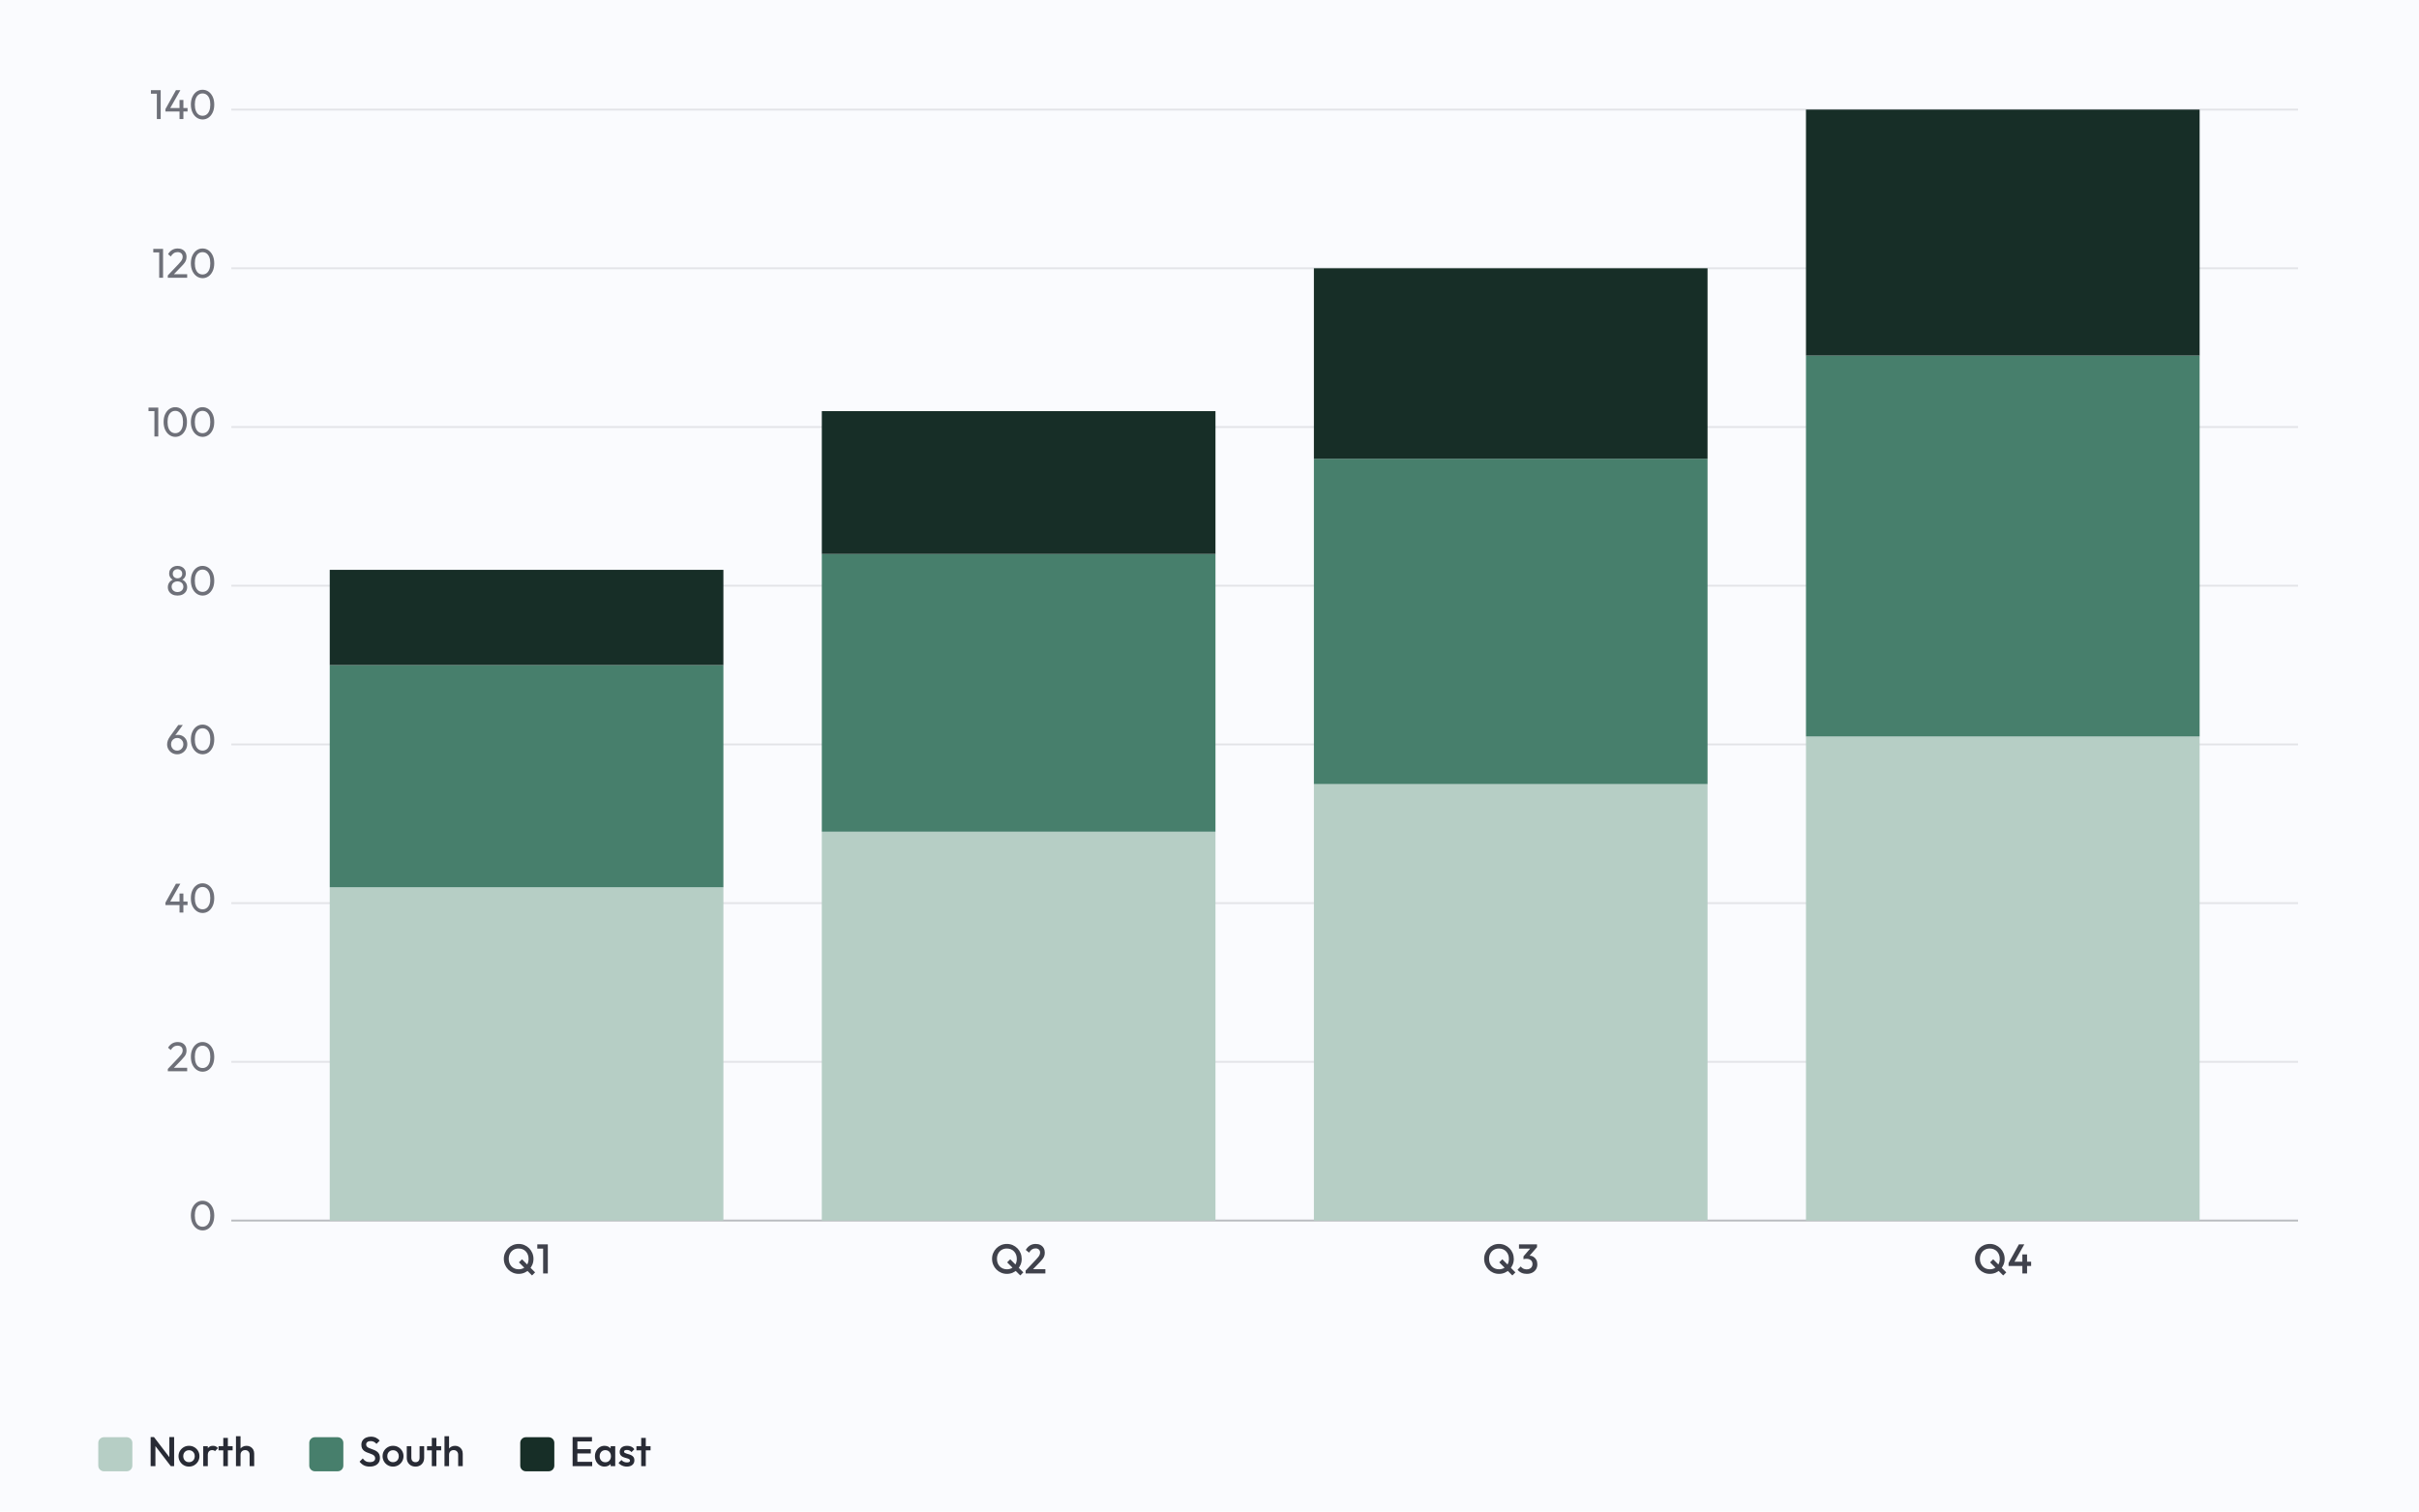
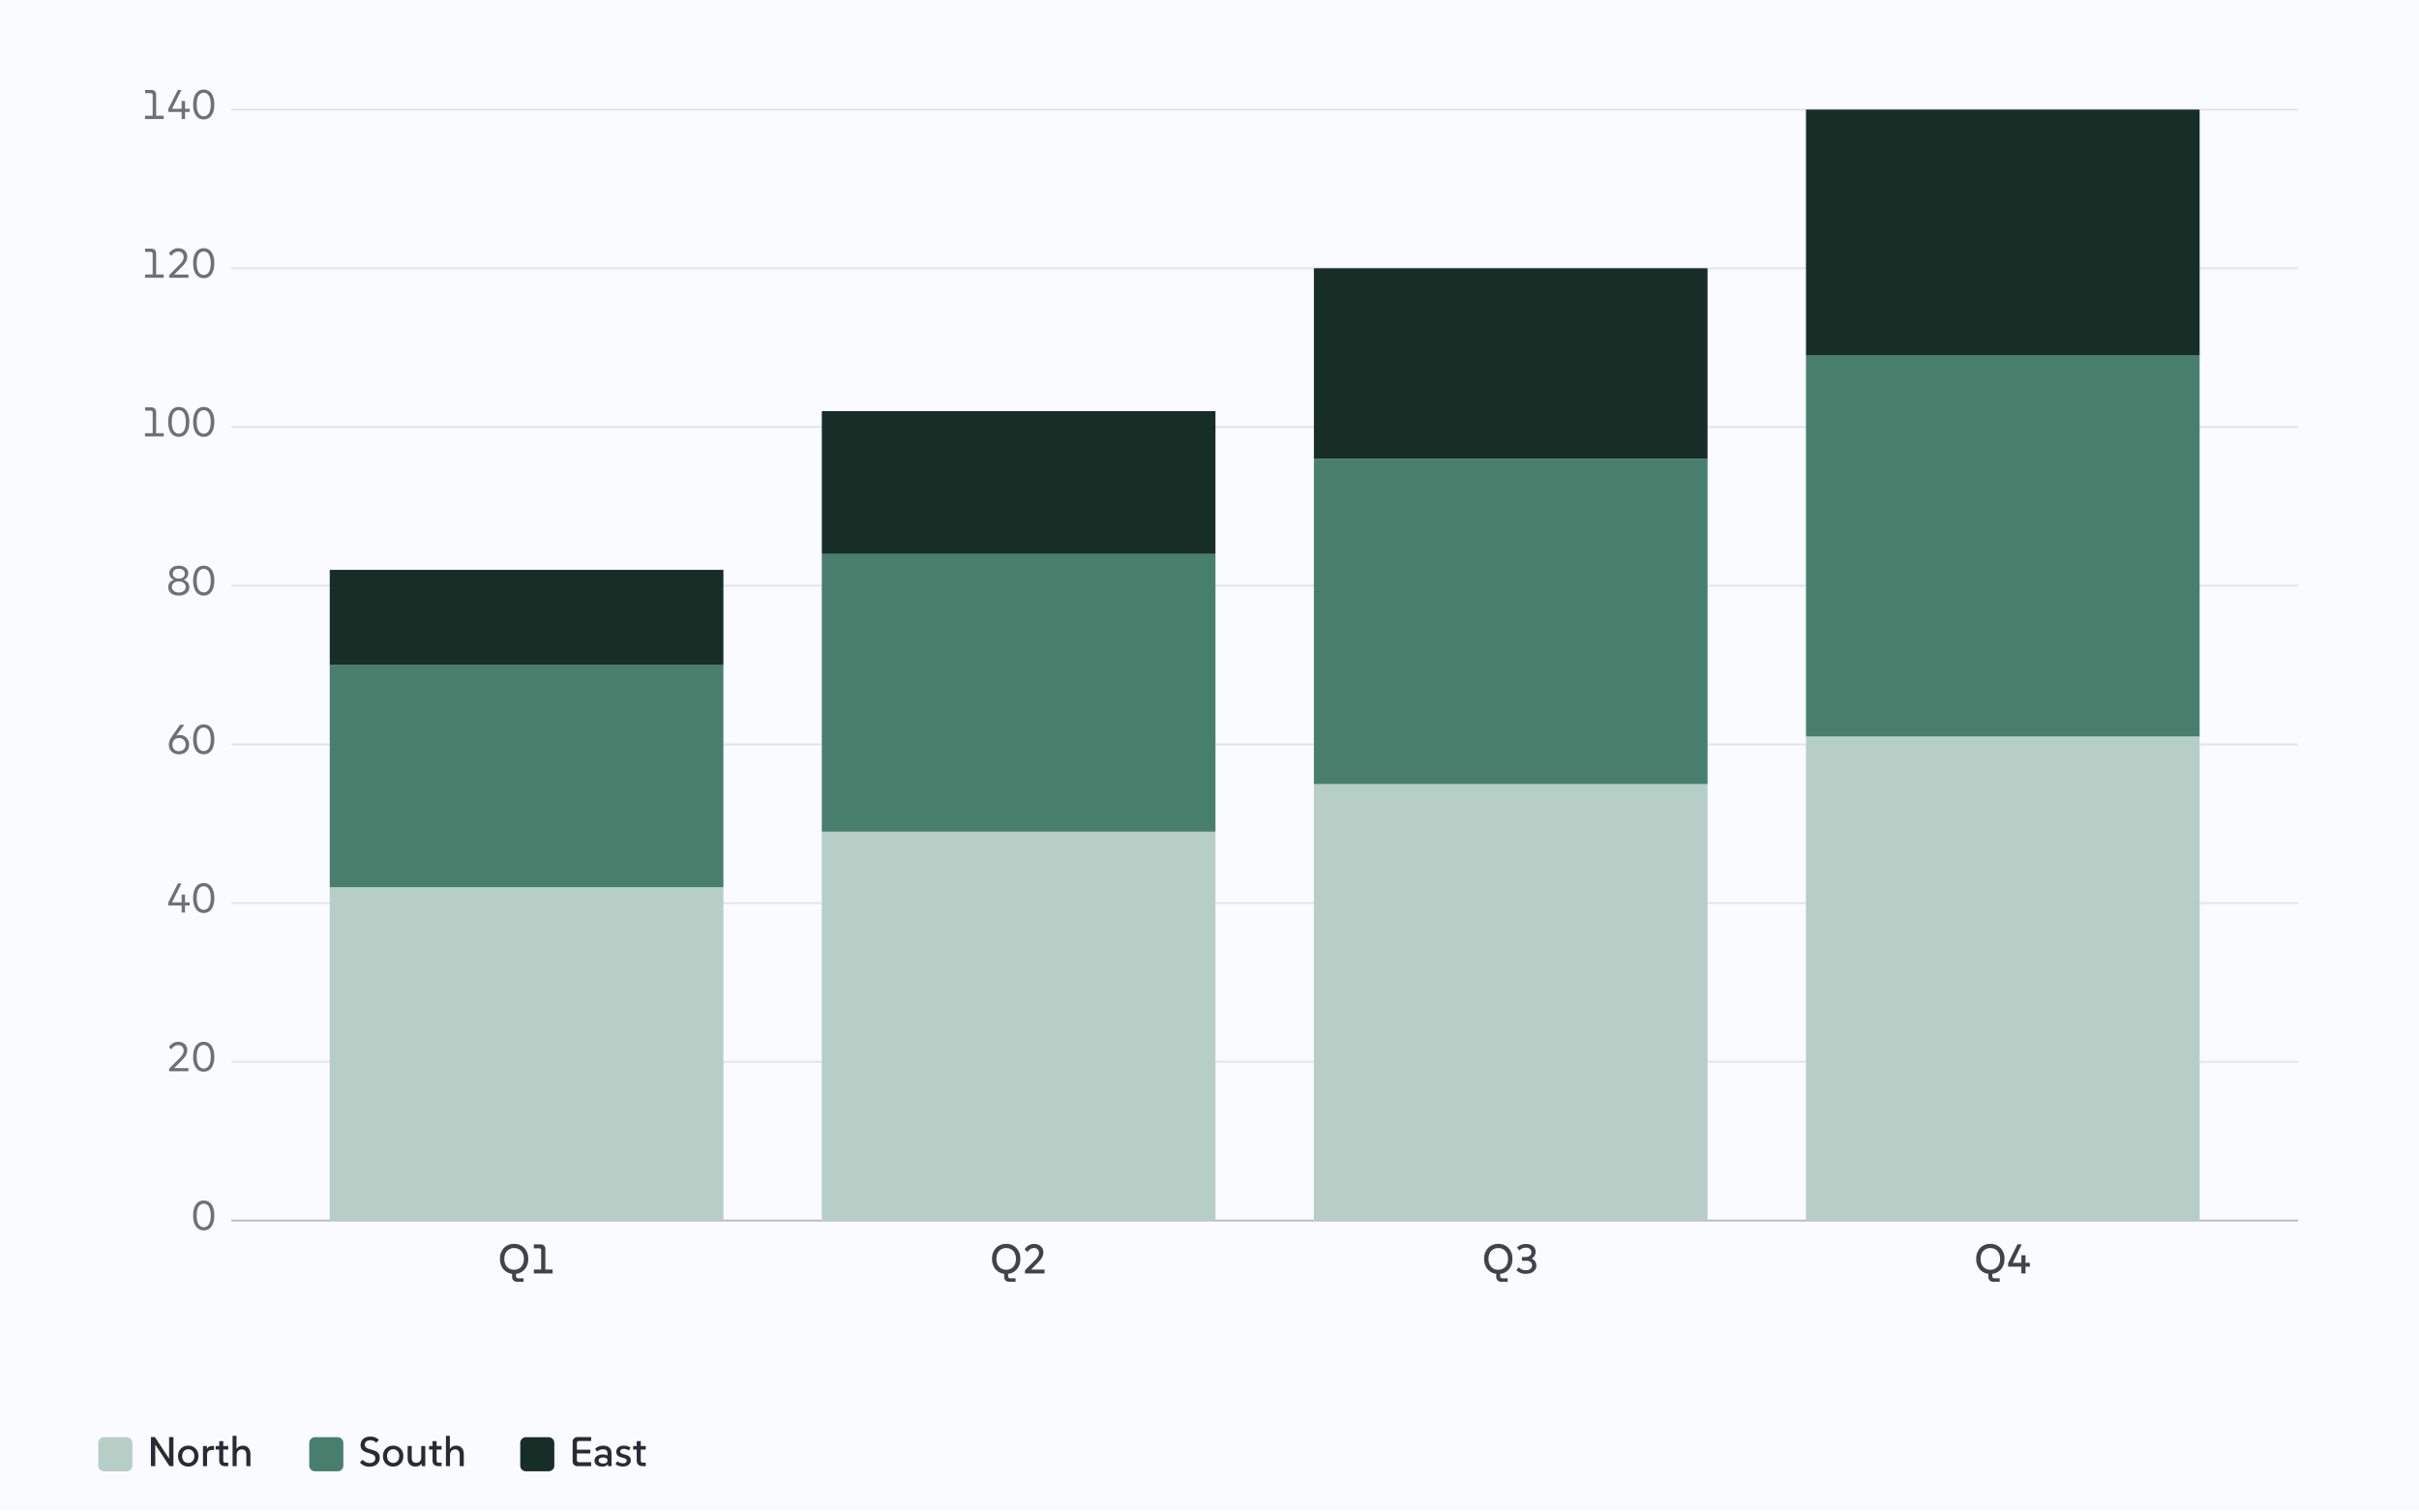
<svg xmlns="http://www.w3.org/2000/svg" id="d3-svg" width="1280" height="800" data-lolly-anno="bar auto stacked monotone uniform none linear auto mono series #11141f #fafbfe bottom" style="width:100%;height:auto;display:block" viewBox="0 0 1280 800">
  <defs>
    <style>#d3-svg [data-canvas-input]{cursor:pointer}</style>
  </defs>
  <path id="d3-bg" fill="#fafbfe" d="M0 0h1280v800H0z" pointer-events="all" />
  <g id="d3-plot">
    <g class="value-axis">
      <path stroke="#11141f" d="M122.4 646H1216" opacity=".28" />
-       <path fill="#11141f" d="M107.22 651.22q-1.71 0-3.12-.97t-2.25-2.74q-.85-1.77-.85-4.17t.83-4.15 2.24-2.72 3.1-.96q1.73 0 3.13.96 1.41.96 2.24 2.72t.83 4.18q0 2.39-.83 4.16t-2.22 2.73-3.1.96m-.04-1.95q1.22 0 2.13-.67.92-.67 1.44-1.99.53-1.32.53-3.26t-.53-3.25q-.52-1.31-1.45-1.98t-2.13-.66q-1.19 0-2.12.66-.92.67-1.44 1.98-.52 1.3-.52 3.24t.52 3.27 1.44 1.99q.93.67 2.13.67" opacity=".6" />
+       <path fill="#11141f" d="M107.8 651.22q-1.74 0-3-.94-1.26-.95-1.94-2.72-.67-1.76-.67-4.24t.67-4.27q.68-1.78 1.94-2.73 1.26-.94 3-.94 1.75 0 3.01.94 1.25.95 1.92 2.73.68 1.78.68 4.27t-.68 4.24q-.67 1.77-1.92 2.72-1.26.94-3.01.94m0-1.7q1.18 0 2.01-.73.83-.72 1.28-2.11.44-1.39.44-3.36 0-2-.44-3.39-.45-1.39-1.28-2.12t-2.01-.73q-1.17 0-2.01.73-.85.73-1.29 2.12-.43 1.39-.43 3.39 0 1.97.43 3.36.44 1.39 1.29 2.11.84.73 2.01.73" opacity=".6" />
      <path stroke="#11141f" d="M122.4 562H1216" opacity=".1" />
-       <path fill="#11141f" d="m88.8 565.76 5.63-5.94q.84-.89 1.33-1.54t.7-1.2q.2-.56.2-1.15 0-1.17-.74-1.83t-1.93-.66q-1.17 0-2.05.57t-1.57 1.73l-1.45-1.22q.9-1.48 2.18-2.24 1.27-.77 2.95-.77 1.4 0 2.45.55 1.05.56 1.62 1.55t.58 2.31q0 .94-.23 1.69t-.82 1.53-1.61 1.85l-4.55 4.7zm0 1.24v-1.24l1.74-.61h8.5V567zm18.42.22q-1.7 0-3.12-.97-1.41-.97-2.25-2.74t-.84-4.17.83-4.15 2.23-2.72 3.1-.96q1.73 0 3.14.96 1.4.96 2.23 2.72t.83 4.18q0 2.39-.83 4.16t-2.22 2.73-3.1.96m-.04-1.95q1.22 0 2.13-.67.92-.67 1.44-1.99.53-1.32.53-3.26t-.53-3.25q-.52-1.31-1.44-1.98-.93-.66-2.14-.66-1.19 0-2.12.66-.92.67-1.44 1.98-.51 1.3-.51 3.24t.51 3.27 1.44 1.99 2.13.67" opacity=".6" />
+       <path fill="#11141f" d="M89.5 567v-1.39l5.66-5.73q.81-.8 1.24-1.46t.61-1.23q.18-.58.18-1.13 0-1.36-.8-2.14-.79-.77-2.16-.77-1.07 0-1.98.58-.92.58-1.62 1.64l-1.23-1.17q.83-1.32 2.11-2.07t2.78-.75q1.46 0 2.54.57t1.67 1.58.59 2.36q0 .73-.23 1.52-.22.78-.79 1.65t-1.59 1.91l-4.78 4.82-.11-.48h8.11V567zm18.3.22q-1.74 0-3-.94-1.26-.95-1.94-2.72-.67-1.76-.67-4.24t.67-4.27q.68-1.78 1.94-2.73 1.26-.94 3-.94 1.75 0 3.01.94 1.25.95 1.92 2.73.68 1.78.68 4.27t-.68 4.24q-.67 1.77-1.92 2.72-1.26.94-3.01.94m0-1.7q1.18 0 2.01-.73.83-.72 1.28-2.11.44-1.39.44-3.36 0-2-.44-3.39-.45-1.39-1.28-2.12t-2.01-.73q-1.17 0-2.01.73-.85.73-1.29 2.12-.43 1.39-.43 3.39 0 1.97.43 3.36.44 1.39 1.29 2.11.84.73 2.01.73" opacity=".6" />
      <path stroke="#11141f" d="M122.4 478H1216" opacity=".1" />
-       <path fill="#11141f" d="m87.54 477.74 5.56-10.01h2.33l-5.68 10.01zm0 1.28v-1.28l.88-.58h10.82v1.86zM95 483v-10.09h2.03V483zm12.22.22q-1.71 0-3.12-.97t-2.26-2.74-.84-4.17.83-4.15q.83-1.76 2.23-2.72t3.11-.96q1.73 0 3.13.96t2.23 2.72.83 4.18q0 2.39-.83 4.16t-2.22 2.73-3.09.96m-.05-1.95q1.22 0 2.14-.67.91-.67 1.44-1.99t.52-3.26-.52-3.25q-.53-1.31-1.45-1.98t-2.14-.66q-1.19 0-2.11.66-.93.67-1.44 1.98-.52 1.3-.52 3.24t.52 3.27 1.44 1.99 2.12.67" opacity=".6" />
+       <path fill="#11141f" d="M89.02 479.26v-1.54l5.12-10.12h1.89l-5.25 10.51-.41-.52h9.98v1.67zm7.09 3.74v-9.55h1.8V483zm11.69.22q-1.74 0-3-.94-1.26-.95-1.94-2.72-.67-1.76-.67-4.24t.67-4.27q.68-1.78 1.94-2.73 1.26-.94 3-.94 1.75 0 3.01.94 1.25.95 1.92 2.73.68 1.78.68 4.27t-.68 4.24q-.67 1.77-1.92 2.72-1.26.94-3.01.94m0-1.7q1.18 0 2.01-.73.83-.72 1.28-2.11.44-1.39.44-3.36 0-2-.44-3.39-.45-1.39-1.28-2.12t-2.01-.73q-1.17 0-2.01.73-.85.73-1.29 2.12-.43 1.39-.43 3.39 0 1.97.43 3.36.44 1.39 1.29 2.11.84.73 2.01.73" opacity=".6" />
      <path stroke="#11141f" d="M122.4 394H1216" opacity=".1" />
-       <path fill="#11141f" d="M93.75 399.22q-1.5 0-2.7-.7t-1.91-1.89-.71-2.64q0-2.02 1.41-4.03l4.49-6.23h2.4l-4.59 6.28-.75.38q.26-.45.63-.77t.92-.5 1.3-.17q1.34 0 2.44.64t1.76 1.75.66 2.58-.72 2.67-1.93 1.92-2.7.71m.01-1.93q.92 0 1.66-.45t1.17-1.21.44-1.71-.44-1.7-1.17-1.2-1.66-.44-1.67.44q-.73.45-1.16 1.2t-.42 1.7.42 1.71q.43.77 1.16 1.22.74.44 1.67.44m13.46 1.93q-1.71 0-3.12-.97t-2.26-2.74-.84-4.17.83-4.15q.83-1.76 2.23-2.72 1.41-.96 3.11-.96 1.73 0 3.13.96 1.41.96 2.24 2.72t.83 4.18q0 2.39-.83 4.16t-2.22 2.73q-1.4.96-3.1.96m-.05-1.95q1.22 0 2.14-.67t1.44-1.99q.53-1.32.53-3.26t-.53-3.25q-.52-1.31-1.45-1.98t-2.13-.66-2.12.66q-.92.67-1.44 1.98-.52 1.3-.52 3.24t.52 3.27 1.44 1.99 2.12.67" opacity=".6" />
+       <path fill="#11141f" d="M94.74 399.22q-1.65 0-2.87-.64t-1.88-1.81-.66-2.76q0-1.04.39-2.03.38-.99 1.05-1.96l4.49-6.42h2.26l-4.9 6.68-.72.02q.69-.67 1.51-.97t1.7-.3q1.47 0 2.6.65t1.77 1.79.63 2.63q0 1.54-.68 2.69t-1.89 1.79-2.8.64m-.03-1.63q1.03 0 1.82-.45.79-.44 1.24-1.22.45-.79.45-1.81 0-1.03-.44-1.82t-1.22-1.24-1.8-.45q-1.06 0-1.86.45t-1.24 1.23-.44 1.83q0 1.57.95 2.52.96.96 2.54.96m13.09 1.63q-1.74 0-3-.94-1.26-.95-1.94-2.72-.67-1.76-.67-4.24t.67-4.27q.68-1.78 1.94-2.73 1.26-.94 3-.94 1.75 0 3.01.94 1.25.95 1.92 2.73.68 1.78.68 4.27t-.68 4.24q-.67 1.77-1.92 2.72-1.26.94-3.01.94m0-1.7q1.18 0 2.01-.73.83-.72 1.28-2.11.44-1.39.44-3.36 0-2-.44-3.39-.45-1.39-1.28-2.12t-2.01-.73q-1.17 0-2.01.73-.85.73-1.29 2.12-.43 1.39-.43 3.39 0 1.97.43 3.36.44 1.39 1.29 2.11.84.73 2.01.73" opacity=".6" />
      <path stroke="#11141f" d="M122.4 310H1216" opacity=".1" />
-       <path fill="#11141f" d="M93.92 315.22q-1.53 0-2.68-.57t-1.79-1.59-.64-2.29q0-1.02.4-1.88t1.17-1.47 1.8-.86l.06.59q-.88-.25-1.5-.78-.61-.54-.93-1.28-.31-.74-.31-1.56 0-1.2.57-2.1t1.57-1.42q1.01-.51 2.28-.51 1.29 0 2.29.51.99.51 1.56 1.42t.57 2.1q0 .82-.31 1.56-.32.74-.93 1.28-.6.53-1.5.78l.06-.59q1.05.25 1.81.86.75.61 1.16 1.47t.41 1.88q0 1.28-.64 2.29-.64 1.02-1.79 1.59-1.16.57-2.69.57m0-1.86q.91 0 1.61-.37t1.11-1.01.4-1.46-.4-1.46-1.11-1q-.7-.36-1.61-.36t-1.61.36-1.11 1-.4 1.46.4 1.46 1.11 1.01q.7.37 1.61.37m0-7.28q1.1 0 1.8-.67.7-.68.7-1.75t-.7-1.73-1.8-.67q-1.08 0-1.79.67-.71.66-.71 1.73t.71 1.75 1.79.67m13.3 9.14q-1.71 0-3.12-.97t-2.25-2.74-.85-4.17q0-2.4.83-4.15t2.24-2.72 3.1-.96q1.73 0 3.13.96 1.41.96 2.24 2.72t.83 4.18q0 2.39-.83 4.16t-2.22 2.73-3.1.96m-.04-1.95q1.22 0 2.13-.67.92-.67 1.44-1.99.53-1.32.53-3.26t-.53-3.25q-.52-1.31-1.45-1.98t-2.13-.66-2.12.66q-.92.67-1.44 1.98-.52 1.3-.52 3.24t.52 3.27 1.44 1.99q.93.67 2.13.67" opacity=".6" />
+       <path fill="#11141f" d="M94.6 315.22q-1.66 0-2.92-.55t-1.96-1.55-.7-2.32q0-1.24.61-2.18.62-.93 1.74-1.45t2.6-.52v.63q-1.33 0-2.31-.5-.99-.5-1.53-1.37-.55-.88-.55-2 0-1.21.63-2.12.62-.9 1.75-1.41t2.64-.5q1.52 0 2.65.5 1.12.51 1.75 1.41t.62 2.11q0 1.12-.54 2t-1.53 1.38-2.32.5v-.63q1.49 0 2.61.52t1.73 1.45.61 2.17q0 1.33-.7 2.33-.71 1-1.96 1.55-1.24.55-2.92.55m0-1.62q1.09 0 1.91-.37.83-.37 1.3-1.05.46-.67.46-1.56 0-.88-.46-1.53-.47-.64-1.29-1-.82-.35-1.91-.35t-1.91.35q-.83.36-1.3 1-.47.65-.47 1.53 0 .89.46 1.56.47.68 1.3 1.05t1.91.37m.01-7.34q1.46 0 2.32-.72.87-.72.87-1.9t-.87-1.9-2.33-.72q-1.44 0-2.31.72t-.87 1.9.87 1.9 2.32.72m13.19 8.96q-1.74 0-3-.94-1.26-.95-1.94-2.72-.67-1.76-.67-4.24t.67-4.27q.68-1.78 1.94-2.73 1.26-.94 3-.94 1.75 0 3.01.94 1.25.95 1.92 2.73.68 1.78.68 4.27t-.68 4.24q-.67 1.77-1.92 2.72-1.26.94-3.01.94m0-1.7q1.18 0 2.01-.73.83-.72 1.28-2.11.44-1.39.44-3.36 0-2-.44-3.39-.45-1.39-1.28-2.12t-2.01-.73q-1.17 0-2.01.73-.85.73-1.29 2.12-.43 1.39-.43 3.39 0 1.97.43 3.36.44 1.39 1.29 2.11.84.73 2.01.73" opacity=".6" />
      <path stroke="#11141f" d="M122.4 226H1216" opacity=".1" />
-       <path fill="#11141f" d="M81.71 231v-15.27h2.04V231zm-3.13-13.41v-1.86h4.95v1.86zm14.2 13.63q-1.7 0-3.12-.97-1.41-.97-2.25-2.74t-.84-4.17.83-4.15 2.23-2.72 3.11-.96q1.73 0 3.13.96t2.23 2.72.83 4.18q0 2.39-.83 4.16t-2.22 2.73-3.1.96m-.04-1.95q1.22 0 2.14-.67.91-.67 1.44-1.99t.52-3.26q0-1.93-.52-3.25-.53-1.31-1.45-1.98-.93-.66-2.14-.66-1.19 0-2.11.66-.93.67-1.45 1.98-.51 1.3-.51 3.24t.51 3.27q.52 1.32 1.45 1.99t2.12.67m14.48 1.95q-1.71 0-3.12-.97t-2.26-2.74-.84-4.17.83-4.15 2.23-2.72 3.11-.96q1.73 0 3.13.96t2.23 2.72.83 4.18q0 2.39-.83 4.16t-2.22 2.73-3.09.96m-.05-1.95q1.22 0 2.14-.67.91-.67 1.44-1.99t.52-3.26q0-1.93-.52-3.25-.53-1.31-1.45-1.98t-2.14-.66q-1.19 0-2.11.66-.93.67-1.44 1.98-.52 1.3-.52 3.24t.52 3.27q.51 1.32 1.44 1.99t2.12.67" opacity=".6" />
+       <path fill="#11141f" d="M80.78 230.31v-11.89q0-.49-.3-.79-.29-.31-.77-.31h-2.93v-1.72h3.39q1.08 0 1.76.69.69.68.69 1.75v12.27zm-4.05.69v-1.72h9.89V231zm17.87.22q-1.74 0-3-.94-1.26-.95-1.94-2.72-.67-1.76-.67-4.24t.67-4.27q.68-1.78 1.94-2.73 1.26-.94 3-.94 1.75 0 3.01.94 1.25.95 1.92 2.73.68 1.78.68 4.27t-.68 4.24q-.67 1.77-1.92 2.72-1.26.94-3.01.94m0-1.7q1.18 0 2.01-.73.83-.72 1.28-2.11.44-1.39.44-3.36 0-2-.44-3.39-.45-1.39-1.28-2.12t-2.01-.73q-1.17 0-2.01.73-.85.73-1.29 2.12-.43 1.39-.43 3.39 0 1.97.43 3.36.44 1.39 1.29 2.11.84.73 2.01.73m13.2 1.7q-1.74 0-3-.94-1.26-.95-1.94-2.72-.67-1.76-.67-4.24t.67-4.27q.68-1.78 1.94-2.73 1.26-.94 3-.94 1.75 0 3.01.94 1.25.95 1.92 2.73.68 1.78.68 4.27t-.68 4.24q-.67 1.77-1.92 2.72-1.26.94-3.01.94m0-1.7q1.18 0 2.01-.73.83-.72 1.28-2.11.44-1.39.44-3.36 0-2-.44-3.39-.45-1.39-1.28-2.12t-2.01-.73q-1.17 0-2.01.73-.85.73-1.29 2.12-.43 1.39-.43 3.39 0 1.97.43 3.36.44 1.39 1.29 2.11.84.73 2.01.73" opacity=".6" />
      <path stroke="#11141f" d="M122.4 142H1216" opacity=".1" />
-       <path fill="#11141f" d="M84.24 147v-15.27h2.04V147zm-3.13-13.41v-1.86h4.95v1.86zm7.68 12.17 5.64-5.94q.84-.89 1.33-1.54t.69-1.2q.2-.56.2-1.15 0-1.17-.74-1.83t-1.93-.66q-1.16 0-2.04.57t-1.58 1.73l-1.44-1.22q.89-1.48 2.17-2.24t2.96-.77q1.39 0 2.44.55 1.05.56 1.63 1.55t.58 2.31q0 .94-.24 1.69t-.81 1.53-1.62 1.85l-4.55 4.7zm0 1.24v-1.24l1.75-.61h8.5V147zm18.43.22q-1.71 0-3.12-.97t-2.26-2.74-.84-4.17.83-4.15 2.23-2.72 3.11-.96q1.73 0 3.13.96t2.23 2.72.83 4.18q0 2.39-.83 4.16t-2.22 2.73-3.09.96m-.05-1.95q1.22 0 2.14-.67.91-.67 1.44-1.99t.52-3.26q0-1.93-.52-3.25-.53-1.31-1.45-1.98t-2.14-.66q-1.19 0-2.11.66-.93.67-1.44 1.98-.52 1.3-.52 3.24t.52 3.27q.51 1.32 1.44 1.99t2.12.67" opacity=".6" />
+       <path fill="#11141f" d="M80.78 146.31v-11.89q0-.49-.3-.79-.29-.31-.77-.31h-2.93v-1.72h3.39q1.08 0 1.76.69.69.68.69 1.75v12.27zm-4.05.69v-1.72h9.89V147zm12.77 0v-1.39l5.66-5.73q.81-.8 1.24-1.46t.61-1.23q.18-.58.18-1.13 0-1.36-.8-2.14-.79-.77-2.16-.77-1.07 0-1.98.58-.92.58-1.62 1.64l-1.23-1.17q.83-1.32 2.11-2.07t2.78-.75q1.46 0 2.54.57t1.67 1.58.59 2.36q0 .73-.23 1.52-.22.78-.79 1.65t-1.59 1.91l-4.78 4.82-.11-.48h8.11V147zm18.3.22q-1.74 0-3-.94-1.26-.95-1.94-2.72-.67-1.76-.67-4.24t.67-4.27q.68-1.78 1.94-2.73 1.26-.94 3-.94 1.75 0 3.01.94 1.25.95 1.92 2.73.68 1.78.68 4.27t-.68 4.24q-.67 1.77-1.92 2.72-1.26.94-3.01.94m0-1.7q1.18 0 2.01-.73.83-.72 1.28-2.11.44-1.39.44-3.36 0-2-.44-3.39-.45-1.39-1.28-2.12t-2.01-.73q-1.17 0-2.01.73-.85.73-1.29 2.12-.43 1.39-.43 3.39 0 1.97.43 3.36.44 1.39 1.29 2.11.84.73 2.01.73" opacity=".6" />
      <path stroke="#11141f" d="M122.4 58H1216" opacity=".1" />
-       <path fill="#11141f" d="M82.99 63V47.73h2.04V63zm-3.13-13.41v-1.86h4.95v1.86zm7.68 8.15 5.56-10.01h2.34l-5.68 10.01zm0 1.28v-1.28l.88-.58h10.82v1.86zM95 63V52.91h2.04V63zm12.22.22q-1.71 0-3.12-.97t-2.25-2.74-.85-4.17q0-2.4.83-4.15t2.24-2.72 3.1-.96q1.73 0 3.13.96 1.41.96 2.24 2.72t.83 4.18q0 2.39-.83 4.16t-2.22 2.73-3.1.96m-.04-1.95q1.22 0 2.13-.67.92-.67 1.44-1.99.53-1.32.53-3.26t-.53-3.25q-.52-1.31-1.45-1.98t-2.13-.66-2.12.66q-.92.67-1.44 1.98-.52 1.3-.52 3.24t.52 3.27 1.44 1.99q.93.67 2.13.67" opacity=".6" />
+       <path fill="#11141f" d="M80.78 62.31V50.42q0-.49-.3-.79-.29-.31-.77-.31h-2.93V47.6h3.39q1.08 0 1.76.69.69.68.69 1.75v12.27zm-4.05.69v-1.72h9.89V63zm12.29-3.74v-1.54l5.12-10.12h1.89l-5.25 10.51-.41-.52h9.98v1.67zM96.11 63v-9.55h1.8V63zm11.69.22q-1.74 0-3-.94-1.26-.95-1.94-2.72-.67-1.76-.67-4.24t.67-4.27q.68-1.78 1.94-2.73 1.26-.94 3-.94 1.75 0 3.01.94 1.25.95 1.92 2.73.68 1.78.68 4.27t-.68 4.24q-.67 1.77-1.92 2.72-1.26.94-3.01.94m0-1.7q1.18 0 2.01-.73.83-.72 1.28-2.11.44-1.39.44-3.36 0-2-.44-3.39-.45-1.39-1.28-2.12t-2.01-.73q-1.17 0-2.01.73-.85.73-1.29 2.12-.43 1.39-.43 3.39 0 1.97.43 3.36.44 1.39 1.29 2.11.84.73 2.01.73" opacity=".6" />
    </g>
-     <path fill="#11141f" d="M274.48 674.22q-1.65 0-3.08-.62-1.43-.61-2.51-1.7t-1.68-2.53-.61-3.09.61-3.08q.6-1.43 1.67-2.52t2.49-1.69 3.06-.61 3.07.61 2.5 1.69q1.08 1.09 1.68 2.53.61 1.44.61 3.09t-.61 3.09-1.67 2.52-2.48 1.69-3.05.62m7.04.84-6.93-6.93 1.63-1.63 6.93 6.93zm-7.09-3.26q1.57 0 2.74-.7 1.18-.71 1.85-1.95t.67-2.87q0-1.21-.38-2.21-.39-1-1.09-1.74t-1.66-1.13-2.13-.4q-1.54 0-2.71.69-1.18.7-1.85 1.93t-.67 2.86q0 1.21.38 2.23.39 1.02 1.08 1.75t1.66 1.13 2.11.41m12.96 2.2v-15.4h2.49V674zm-3.08-13.13v-2.27h5.35v2.27zm248.51 13.35q-1.65 0-3.08-.62-1.43-.61-2.51-1.7t-1.68-2.53-.61-3.09.61-3.08q.6-1.43 1.67-2.52t2.49-1.69q1.41-.61 3.06-.61t3.07.61 2.5 1.69 1.68 2.53.61 3.09-.61 3.09-1.67 2.52-2.48 1.69-3.05.62m7.04.84-6.93-6.93 1.63-1.63 6.93 6.93zm-7.09-3.26q1.57 0 2.74-.7 1.18-.71 1.85-1.95t.67-2.87q0-1.21-.38-2.21-.39-1-1.09-1.74t-1.66-1.13-2.13-.4q-1.54 0-2.71.69-1.18.7-1.85 1.93t-.67 2.86q0 1.21.38 2.23.39 1.02 1.08 1.75t1.66 1.13 2.11.41m9.93.7 5.67-6.02q.71-.75 1.15-1.35.44-.59.63-1.12.2-.53.2-1.08 0-1.03-.67-1.61t-1.7-.59q-1.1 0-1.94.55t-1.5 1.72l-1.76-1.45q.91-1.56 2.23-2.37 1.32-.8 3.05-.8 1.43 0 2.51.57t1.67 1.6.6 2.36q0 .97-.23 1.73t-.78 1.52-1.52 1.77l-4.36 4.51zm0 1.5v-1.5l2.17-.77h8.28V674zm250.51.22q-1.65 0-3.08-.62-1.43-.61-2.51-1.7t-1.68-2.53-.61-3.09.61-3.08q.6-1.43 1.67-2.52t2.49-1.69q1.41-.61 3.06-.61t3.07.61 2.5 1.69 1.68 2.53.61 3.09-.61 3.09-1.67 2.52-2.48 1.69-3.05.62m7.04.84-6.93-6.93 1.63-1.63 6.93 6.93zm-7.09-3.26q1.57 0 2.74-.7 1.18-.71 1.85-1.95t.67-2.87q0-1.21-.38-2.21-.39-1-1.09-1.74t-1.66-1.13-2.13-.4q-1.54 0-2.71.69-1.18.7-1.85 1.93t-.67 2.86q0 1.21.38 2.23.39 1.02 1.08 1.75t1.66 1.13 2.11.41m14.72 2.42q-1.54 0-2.78-.56t-2.1-1.64l1.71-1.72q.47.71 1.3 1.13t1.83.41q.94 0 1.63-.35t1.06-.99q.39-.64.39-1.47 0-.88-.39-1.5-.38-.61-1.1-.95-.71-.35-1.72-.35-.4 0-.82.06t-.75.16l1.13-1.45q.46-.17.98-.29.51-.13 1-.13 1.18 0 2.14.58.96.57 1.52 1.59t.56 2.41q0 1.5-.7 2.64-.71 1.14-1.96 1.78-1.26.64-2.93.64m-1.74-7.77v-1.49l4.12-4.8 3.03-.06-4.29 4.92zm-2.37-5.58v-2.27h9.52v1.5l-2.17.77zm249.17 13.35q-1.65 0-3.08-.62-1.43-.61-2.51-1.7t-1.68-2.53-.61-3.09.61-3.08q.6-1.43 1.67-2.52t2.49-1.69 3.06-.61 3.07.61 2.5 1.69q1.08 1.09 1.68 2.53.61 1.44.61 3.09t-.61 3.09-1.67 2.52-2.48 1.69-3.05.62m7.04.84-6.93-6.93 1.63-1.63 6.93 6.93zm-7.09-3.26q1.57 0 2.74-.7 1.18-.71 1.85-1.95t.67-2.87q0-1.21-.38-2.21-.39-1-1.09-1.74t-1.66-1.13-2.13-.4q-1.54 0-2.71.69-1.18.7-1.85 1.93t-.67 2.86q0 1.21.38 2.23.39 1.02 1.08 1.75t1.66 1.13 2.11.41m9.93-3.3 5.47-9.9h2.86l-5.61 9.9zm0 1.54v-1.54l1.07-.73h10.87v2.27zm7.3 3.96v-10.08h2.49V674z" class="cat-axis" opacity=".8" />
+     <path fill="#11141f" d="M273.62 678.4q-1.22 0-1.93-.71-.72-.7-.72-1.87v-2.71h2.1v2.44q0 .42.28.7.29.29.71.29h2.95v1.86zm-1.58-4.12q-1.62 0-2.99-.57t-2.39-1.63-1.57-2.51-.56-3.22v-.18q0-1.75.56-3.19t1.57-2.49 2.39-1.61 2.99-.56 3 .56q1.38.57 2.38 1.61 1.01 1.05 1.57 2.49t.56 3.19v.18q0 1.76-.56 3.22t-1.57 2.51-2.38 1.63-3 .57m0-2.23q1.51 0 2.67-.7t1.83-1.98.66-3.02v-.18q0-1.71-.66-2.97-.67-1.26-1.83-1.95-1.16-.7-2.67-.7-1.5 0-2.67.7-1.17.69-1.83 1.95t-.67 2.97v.18q0 1.74.67 3.02.66 1.28 1.83 1.98t2.67.7m14.31 1.12v-11.6q0-.4-.23-.64t-.63-.24h-3.02v-2.09h3.61q1.1 0 1.8.7t.7 1.79v12.08zm-3.87.83v-2.09h9.93V674zM534 678.4q-1.22 0-1.93-.71-.72-.7-.72-1.87v-2.71h2.1v2.44q0 .42.28.7.29.29.71.29h2.95v1.86zm-1.58-4.12q-1.62 0-2.99-.57t-2.39-1.63-1.57-2.51-.56-3.22v-.18q0-1.75.56-3.19t1.57-2.49 2.39-1.61 2.99-.56 3 .56q1.38.57 2.38 1.61 1.01 1.05 1.57 2.49t.56 3.19v.18q0 1.76-.56 3.22t-1.57 2.51q-1 1.06-2.38 1.63t-3 .57m0-2.23q1.51 0 2.67-.7t1.83-1.98q.66-1.28.66-3.02v-.18q0-1.71-.66-2.97-.67-1.26-1.83-1.95-1.16-.7-2.67-.7-1.5 0-2.67.7-1.17.69-1.83 1.95t-.67 2.97v.18q0 1.74.67 3.02.66 1.28 1.83 1.98t2.67.7m9.92 1.95v-1.69l5.54-5.58q.73-.73 1.13-1.34.41-.61.58-1.17.18-.55.18-1.08 0-1.21-.73-1.91-.72-.7-1.95-.7-1.02 0-1.87.55t-1.56 1.58l-1.48-1.43q.86-1.33 2.14-2.09t2.85-.76q1.48 0 2.58.58 1.1.57 1.72 1.59.62 1.01.62 2.37 0 .76-.25 1.57-.24.8-.81 1.67t-1.56 1.88l-4.48 4.51-.12-.6h7.84V674zm252.04 4.4q-1.22 0-1.93-.71-.72-.7-.72-1.87v-2.71h2.1v2.44q0 .42.28.7.29.29.71.29h2.95v1.86zm-1.58-4.12q-1.62 0-2.99-.57t-2.39-1.63-1.57-2.51-.56-3.22v-.18q0-1.75.56-3.19t1.57-2.49 2.39-1.61 2.99-.56 3 .56q1.38.57 2.38 1.61 1.01 1.05 1.57 2.49t.56 3.19v.18q0 1.76-.56 3.22t-1.57 2.51q-1 1.06-2.38 1.63t-3 .57m0-2.23q1.51 0 2.67-.7t1.83-1.98q.66-1.28.66-3.02v-.18q0-1.71-.66-2.97-.67-1.26-1.83-1.95-1.16-.7-2.67-.7-1.5 0-2.67.7-1.17.69-1.83 1.95t-.67 2.97v.18q0 1.74.67 3.02.66 1.28 1.83 1.98t2.67.7m14.58 2.17q-1.66 0-2.9-.53-1.24-.54-2.14-1.41l1.28-1.53q.71.69 1.62 1.13.9.43 2.16.43 1.01 0 1.75-.33t1.15-.92.42-1.37q0-1.11-.85-1.77t-2.3-.66h-2.25v-1.96h2.07q.92 0 1.59-.33.66-.33 1.01-.9.36-.57.36-1.27 0-1.15-.81-1.81-.8-.65-2.14-.65-1.14 0-2.01.43-.87.42-1.43 1.03l-1.28-1.56q.81-.8 2.04-1.33 1.24-.53 2.75-.53 1.52 0 2.67.51 1.14.51 1.78 1.44t.64 2.19q0 1.17-.58 2.13-.58.97-1.68 1.54-1.11.57-2.69.57v-1.13q1.82 0 2.99.56 1.18.55 1.77 1.5.58.94.58 2.11 0 1.32-.72 2.31t-1.98 1.55-2.87.56m247.38 4.18q-1.22 0-1.93-.71-.72-.7-.72-1.87v-2.71h2.1v2.44q0 .42.28.7.29.29.71.29h2.95v1.86zm-1.58-4.12q-1.62 0-2.99-.57t-2.39-1.63-1.57-2.51-.56-3.22v-.18q0-1.75.56-3.19t1.57-2.49 2.39-1.61q1.37-.56 2.99-.56t3 .56q1.38.57 2.38 1.61 1.01 1.05 1.57 2.49t.56 3.19v.18q0 1.76-.56 3.22t-1.57 2.51-2.38 1.63-3 .57m0-2.23q1.51 0 2.67-.7t1.83-1.98.66-3.02v-.18q0-1.71-.66-2.97-.67-1.26-1.83-1.95-1.16-.7-2.67-.7-1.5 0-2.67.7-1.17.69-1.83 1.95t-.67 2.97v.18q0 1.74.67 3.02.66 1.28 1.83 1.98t2.67.7m9.41-1.65v-1.87l4.93-9.93h2.28l-5.08 10.43-.51-.65h9.89v2.02zm7.01 3.6v-9.64h2.18V674z" class="cat-axis" opacity=".8" />
    <path fill="#b6cec5" d="M174.48 469.6h208.3V646h-208.3zm260.38-29.4h208.3V646h-208.3zM695.24 415h208.3v231h-208.3zm260.38-25.2h208.3V646h-208.3z" />
    <path fill="#477f6c" d="M174.48 352h208.3v117.6h-208.3zm260.38-58.8h208.3v147h-208.3zm260.38-50.4h208.3V415h-208.3zm260.38-54.6h208.3v201.6h-208.3z" />
    <path fill="#172e27" d="M174.48 301.6h208.3V352h-208.3zm260.38-84h208.3v75.6h-208.3zM695.24 142h208.3v100.8h-208.3zm260.38-84h208.3v130.2h-208.3z" />
    <g class="legend">
      <rect width="18.04" height="18.04" x="52" y="760.67" fill="#b6cec5" rx="3" />
-       <path fill="#11141f" d="M79.71 776v-15.4h1.76l.77 2.9V776zm10.67 0-9.22-12.03.31-3.37 9.22 12.03zm0 0-.77-2.71V760.6h2.53V776zm9.62.22q-1.54 0-2.8-.74-1.25-.73-1.99-1.99-.74-1.25-.74-2.79t.74-2.77 1.99-1.97q1.26-.74 2.8-.74 1.56 0 2.81.73 1.26.72 1.99 1.97.74 1.24.74 2.78t-.74 2.79-1.99 1.99-2.81.74m0-2.33q.9 0 1.59-.41t1.08-1.13q.38-.73.38-1.65 0-.93-.39-1.63-.4-.7-1.08-1.11t-1.58-.41q-.88 0-1.58.41-.69.41-1.07 1.11t-.39 1.63q0 .92.39 1.65.38.72 1.07 1.13t1.58.41m7.54 2.11v-10.56h2.42V776zm2.42-5.87-.83-.42q0-2 .89-3.25.89-1.24 2.69-1.24.79 0 1.43.29t1.19.92l-1.58 1.63q-.29-.31-.64-.44t-.82-.13q-1.01 0-1.67.63-.66.64-.66 2.01m8.19 5.87v-14.96h2.42V776zm-2.53-8.36v-2.2h7.48v2.2zm16.47 8.36v-6.09q0-1.06-.67-1.74t-1.72-.68q-.71 0-1.26.3-.55.31-.86.86t-.3 1.26l-.95-.53q0-1.21.53-2.15t1.46-1.47 2.11-.54 2.1.53q.93.53 1.46 1.46.52.94.52 2.17V776zm-7.23 0v-15.84h2.42V776z" opacity=".9" />
+       <path fill="#11141f" d="M79.86 776v-15.4h2.1l8.46 12.79-.94.16V760.6h2.29V776H89.7l-8.42-12.7.87-.16V776zm19.76.22q-1.55 0-2.77-.7-1.23-.7-1.93-1.93-.7-1.24-.7-2.85v-.2q0-1.59.7-2.81t1.93-1.91q1.22-.69 2.77-.69 1.54 0 2.75.69 1.22.68 1.92 1.9t.7 2.79v.23q0 1.61-.7 2.85-.7 1.23-1.92 1.93-1.21.7-2.75.7m0-1.91q.95 0 1.67-.46.73-.45 1.13-1.26.41-.8.41-1.85v-.23q0-1.02-.41-1.8t-1.13-1.22-1.67-.45-1.68.45-1.14 1.24q-.42.79-.42 1.81v.2q0 1.05.42 1.85.41.81 1.14 1.26.73.46 1.68.46m7.79 1.69v-10.65h2.08v2.91l-.28-.02q.11-1.15.56-1.79.44-.65 1.13-.9.68-.26 1.5-.26h.88v2.13h-1.06q-1.26 0-1.96.6-.69.6-.69 1.82V776zm11.69 0q-.56 0-1.12-.15-.55-.14-1-.49t-.72-.92-.27-1.43v-10.28h2.15v10.44q0 .43.28.71t.7.28h1.65V776zm-4.98-8.8v-1.85h6.65v1.85zm8.95 8.8v-16.06h2.08v8.32h-.58q.24-.94.68-1.55.45-.6 1.01-.95t1.16-.49 1.09-.14q1.8 0 2.9 1.16 1.11 1.17 1.11 3.41v6.3h-2.16v-5.97q0-1.55-.68-2.24-.68-.68-1.75-.68-.75 0-1.36.33-.61.34-.98 1-.36.66-.36 1.64V776z" opacity=".9" />
      <rect width="18.04" height="18.04" x="163.64" y="760.67" fill="#477f6c" rx="3" />
-       <path fill="#11141f" d="M195.64 776.22q-1.82 0-3.1-.66t-2.29-1.94l1.72-1.71q.64.92 1.52 1.44t2.24.52q1.28 0 2.03-.53.76-.53.76-1.45 0-.77-.39-1.26-.4-.48-1.05-.8t-1.43-.57-1.56-.57-1.43-.81-1.04-1.25q-.4-.77-.4-1.96 0-1.36.67-2.32t1.82-1.46 2.55-.51q1.52 0 2.72.59 1.19.6 1.94 1.52l-1.71 1.72q-.66-.75-1.38-1.11t-1.64-.37q-1.14 0-1.79.47t-.65 1.29q0 .71.4 1.14.39.43 1.04.72.65.3 1.43.56t1.56.6 1.43.85 1.05 1.33q.39.81.39 2.04 0 2.07-1.46 3.28t-3.95 1.21m12.32 0q-1.54 0-2.79-.74-1.26-.73-1.99-1.99-.74-1.25-.74-2.79t.74-2.77q.73-1.24 1.99-1.97 1.25-.74 2.79-.74 1.56 0 2.82.73 1.25.72 1.99 1.97.74 1.24.74 2.78t-.74 2.79-1.99 1.99-2.82.74m0-2.33q.9 0 1.6-.41.69-.41 1.08-1.13.38-.73.38-1.65 0-.93-.4-1.63-.39-.7-1.07-1.11t-1.59-.41q-.88 0-1.57.41t-1.08 1.11q-.38.7-.38 1.63t.38 1.65 1.08 1.13q.69.41 1.57.41m11.88 2.33q-1.33 0-2.38-.59-1.05-.6-1.63-1.64-.59-1.04-.59-2.41v-6.14h2.42v6.03q0 .77.26 1.31.25.54.75.82.49.29 1.18.29 1.05 0 1.61-.63t.56-1.79v-6.03h2.42v6.14q0 1.38-.58 2.43-.59 1.04-1.62 1.63t-2.4.58m8.65-.22v-14.96h2.42V776zm-2.53-8.36v-2.2h7.48v2.2zm16.48 8.36v-6.09q0-1.06-.68-1.74-.67-.68-1.72-.68-.71 0-1.26.3-.55.31-.85.86-.31.55-.31 1.26l-.95-.53q0-1.21.53-2.15t1.46-1.47 2.11-.54 2.11.53 1.45 1.46q.53.94.53 2.17V776zm-7.24 0v-15.84h2.42V776z" opacity=".9" />
+       <path fill="#11141f" d="M195.47 776.28q-1.66 0-2.91-.61t-2.12-1.63l1.43-1.43q.85.9 1.75 1.32.9.41 1.94.41 1.42 0 2.23-.69t.81-1.79q0-.81-.42-1.32-.43-.5-1.12-.81t-1.54-.55q-.83-.24-1.66-.52-.84-.28-1.53-.73t-1.13-1.18q-.42-.73-.42-1.86 0-1.4.65-2.43.65-1.02 1.84-1.58 1.18-.56 2.76-.56 1.43 0 2.59.49 1.15.48 1.89 1.33l-1.46 1.47q-.65-.68-1.38-1.02t-1.65-.33q-1.34 0-2.16.66-.81.67-.81 1.75 0 .77.43 1.24t1.13.74 1.54.49 1.7.5q.84.27 1.54.73t1.13 1.21.43 1.95q0 1.45-.69 2.51-.7 1.07-1.93 1.66t-2.86.58m12.57-.06q-1.54 0-2.76-.7-1.23-.7-1.93-1.93-.7-1.24-.7-2.85v-.2q0-1.59.7-2.81t1.93-1.91q1.22-.69 2.76-.69 1.55 0 2.76.69t1.92 1.9q.7 1.21.7 2.79v.23q0 1.61-.7 2.85-.71 1.23-1.92 1.93t-2.76.7m0-1.91q.96 0 1.68-.46.72-.45 1.13-1.26.41-.8.41-1.85v-.23q0-1.02-.41-1.8t-1.13-1.22-1.68-.45q-.94 0-1.67.45t-1.15 1.24-.41 1.81v.2q0 1.05.41 1.85.42.81 1.15 1.26.73.46 1.67.46m11.76 1.91q-1.17 0-2.1-.47t-1.47-1.43-.53-2.45v-6.52h2.15v6.12q0 1.03.31 1.64t.86.87 1.24.27q.74 0 1.33-.32t.95-.97.36-1.61v-6h2.14V776h-1.89v-2.9h.63q-.23.93-.68 1.54t-1.03.95-1.17.49-1.1.14m12.19-.22q-.56 0-1.11-.15-.56-.14-1.01-.49t-.72-.92-.27-1.43v-10.28h2.15v10.44q0 .43.29.71t.7.28h1.65V776zm-4.97-8.8v-1.85h6.65v1.85zm8.94 8.8v-16.06h2.08v8.32h-.58q.24-.94.69-1.55.44-.6 1.01-.95.56-.35 1.16-.49t1.09-.14q1.8 0 2.9 1.16 1.1 1.17 1.1 3.41v6.3h-2.16v-5.97q0-1.55-.68-2.24-.67-.68-1.74-.68-.75 0-1.36.33-.62.34-.98 1-.37.66-.37 1.64V776z" opacity=".9" />
      <rect width="18.04" height="18.04" x="275.28" y="760.67" fill="#172e27" rx="3" />
-       <path fill="#11141f" d="M302.99 776v-15.4h2.53V776zm1.74 0v-2.31h8.62V776zm0-6.75v-2.23h7.88v2.23zm0-6.34v-2.31h8.51v2.31zm15.16 13.31q-1.43 0-2.59-.73-1.15-.72-1.82-1.96-.67-1.25-.67-2.79 0-1.56.67-2.8.67-1.25 1.82-1.98 1.16-.74 2.59-.74 1.21 0 2.14.52.94.51 1.49 1.42t.55 2.04v3.04q0 1.14-.54 2.04t-1.49 1.42-2.15.52m.39-2.29q1.35 0 2.17-.9.83-.9.83-2.31 0-.95-.38-1.67-.37-.73-1.04-1.13-.67-.41-1.58-.41-.88 0-1.55.41t-1.05 1.13-.39 1.67.39 1.67q.38.73 1.05 1.14t1.55.4m2.84 2.07v-2.84l.42-2.57-.42-2.55v-2.6h2.42V776zm8.56.22q-.88 0-1.69-.23-.82-.23-1.5-.66t-1.19-1.05l1.54-1.54q.55.64 1.27.96.71.32 1.61.32.82 0 1.24-.24.41-.24.41-.71 0-.48-.39-.74-.4-.27-1.02-.45l-1.32-.39q-.7-.2-1.33-.54-.62-.34-1.02-.93-.39-.6-.39-1.54 0-1.02.47-1.74.47-.73 1.34-1.12t2.08-.4q1.28 0 2.26.45t1.63 1.35l-1.54 1.54q-.46-.57-1.05-.85t-1.37-.29q-.72 0-1.12.22-.39.22-.39.64 0 .44.39.68.4.24 1.03.42l1.31.38q.7.21 1.33.58.62.36 1.02.96.39.61.39 1.58 0 1.54-1.07 2.44-1.08.9-2.93.9m7.61-.22v-14.96h2.42V776zm-2.53-8.36v-2.2h7.48v2.2z" opacity=".9" />
+       <path fill="#11141f" d="M305.52 776q-1.09 0-1.8-.71t-.71-1.79v-10.4q0-1.08.71-1.79t1.8-.71h7.29v2.09h-6.55q-.42 0-.71.28t-.28.7v9.26q0 .41.28.7t.71.28h6.55V776zm-1.38-6.73v-1.99h8.21v1.99zm17.58 6.73-.04-3.31-.24-.75v-2.71q0-1.18-.63-1.68t-1.67-.5q-.83 0-1.71.31t-1.52.93l-.99-1.48q.71-.8 1.89-1.24t2.45-.44q1.3 0 2.26.45.97.45 1.51 1.33t.54 2.2v3.43q0 .88.02 1.74l.05 1.72zm-3.17.22q-1.8 0-2.89-.88-1.09-.89-1.09-2.3 0-.94.54-1.67t1.51-1.16 2.22-.43q1.94 0 2.94.86 1.01.85 1.01 2.25h-.49q0 1.58-.97 2.46t-2.78.87m.58-1.6q1.1 0 1.71-.45.62-.45.62-1.18 0-.72-.62-1.16t-1.72-.44-1.73.44-.64 1.16.65 1.17 1.73.46m10.54 1.57q-1.23 0-2.27-.36-1.04-.37-1.72-.93l.95-1.48q.62.47 1.42.78.8.3 1.62.3.88 0 1.43-.38.55-.39.55-1.03 0-.57-.41-.87-.4-.29-1.03-.47l-1.34-.37q-.7-.18-1.33-.5-.63-.31-1.04-.9-.4-.58-.4-1.58 0-1.45 1.08-2.36 1.09-.91 2.92-.91 1.02 0 1.94.29t1.62.79l-.96 1.46q-.57-.4-1.24-.63-.66-.23-1.39-.23-.85 0-1.38.39t-.53 1.02q0 .55.41.85t1.05.49l1.36.37q.72.19 1.36.52t1.06.92q.4.59.4 1.6 0 .95-.53 1.67-.53.73-1.46 1.14t-2.14.41m10.35-.19q-.56 0-1.11-.15t-1.01-.49-.72-.92-.27-1.43v-10.28h2.15v10.44q0 .43.29.71t.7.28h1.65V776zm-4.97-8.8v-1.85h6.65v1.85z" opacity=".9" />
    </g>
  </g>
</svg>
